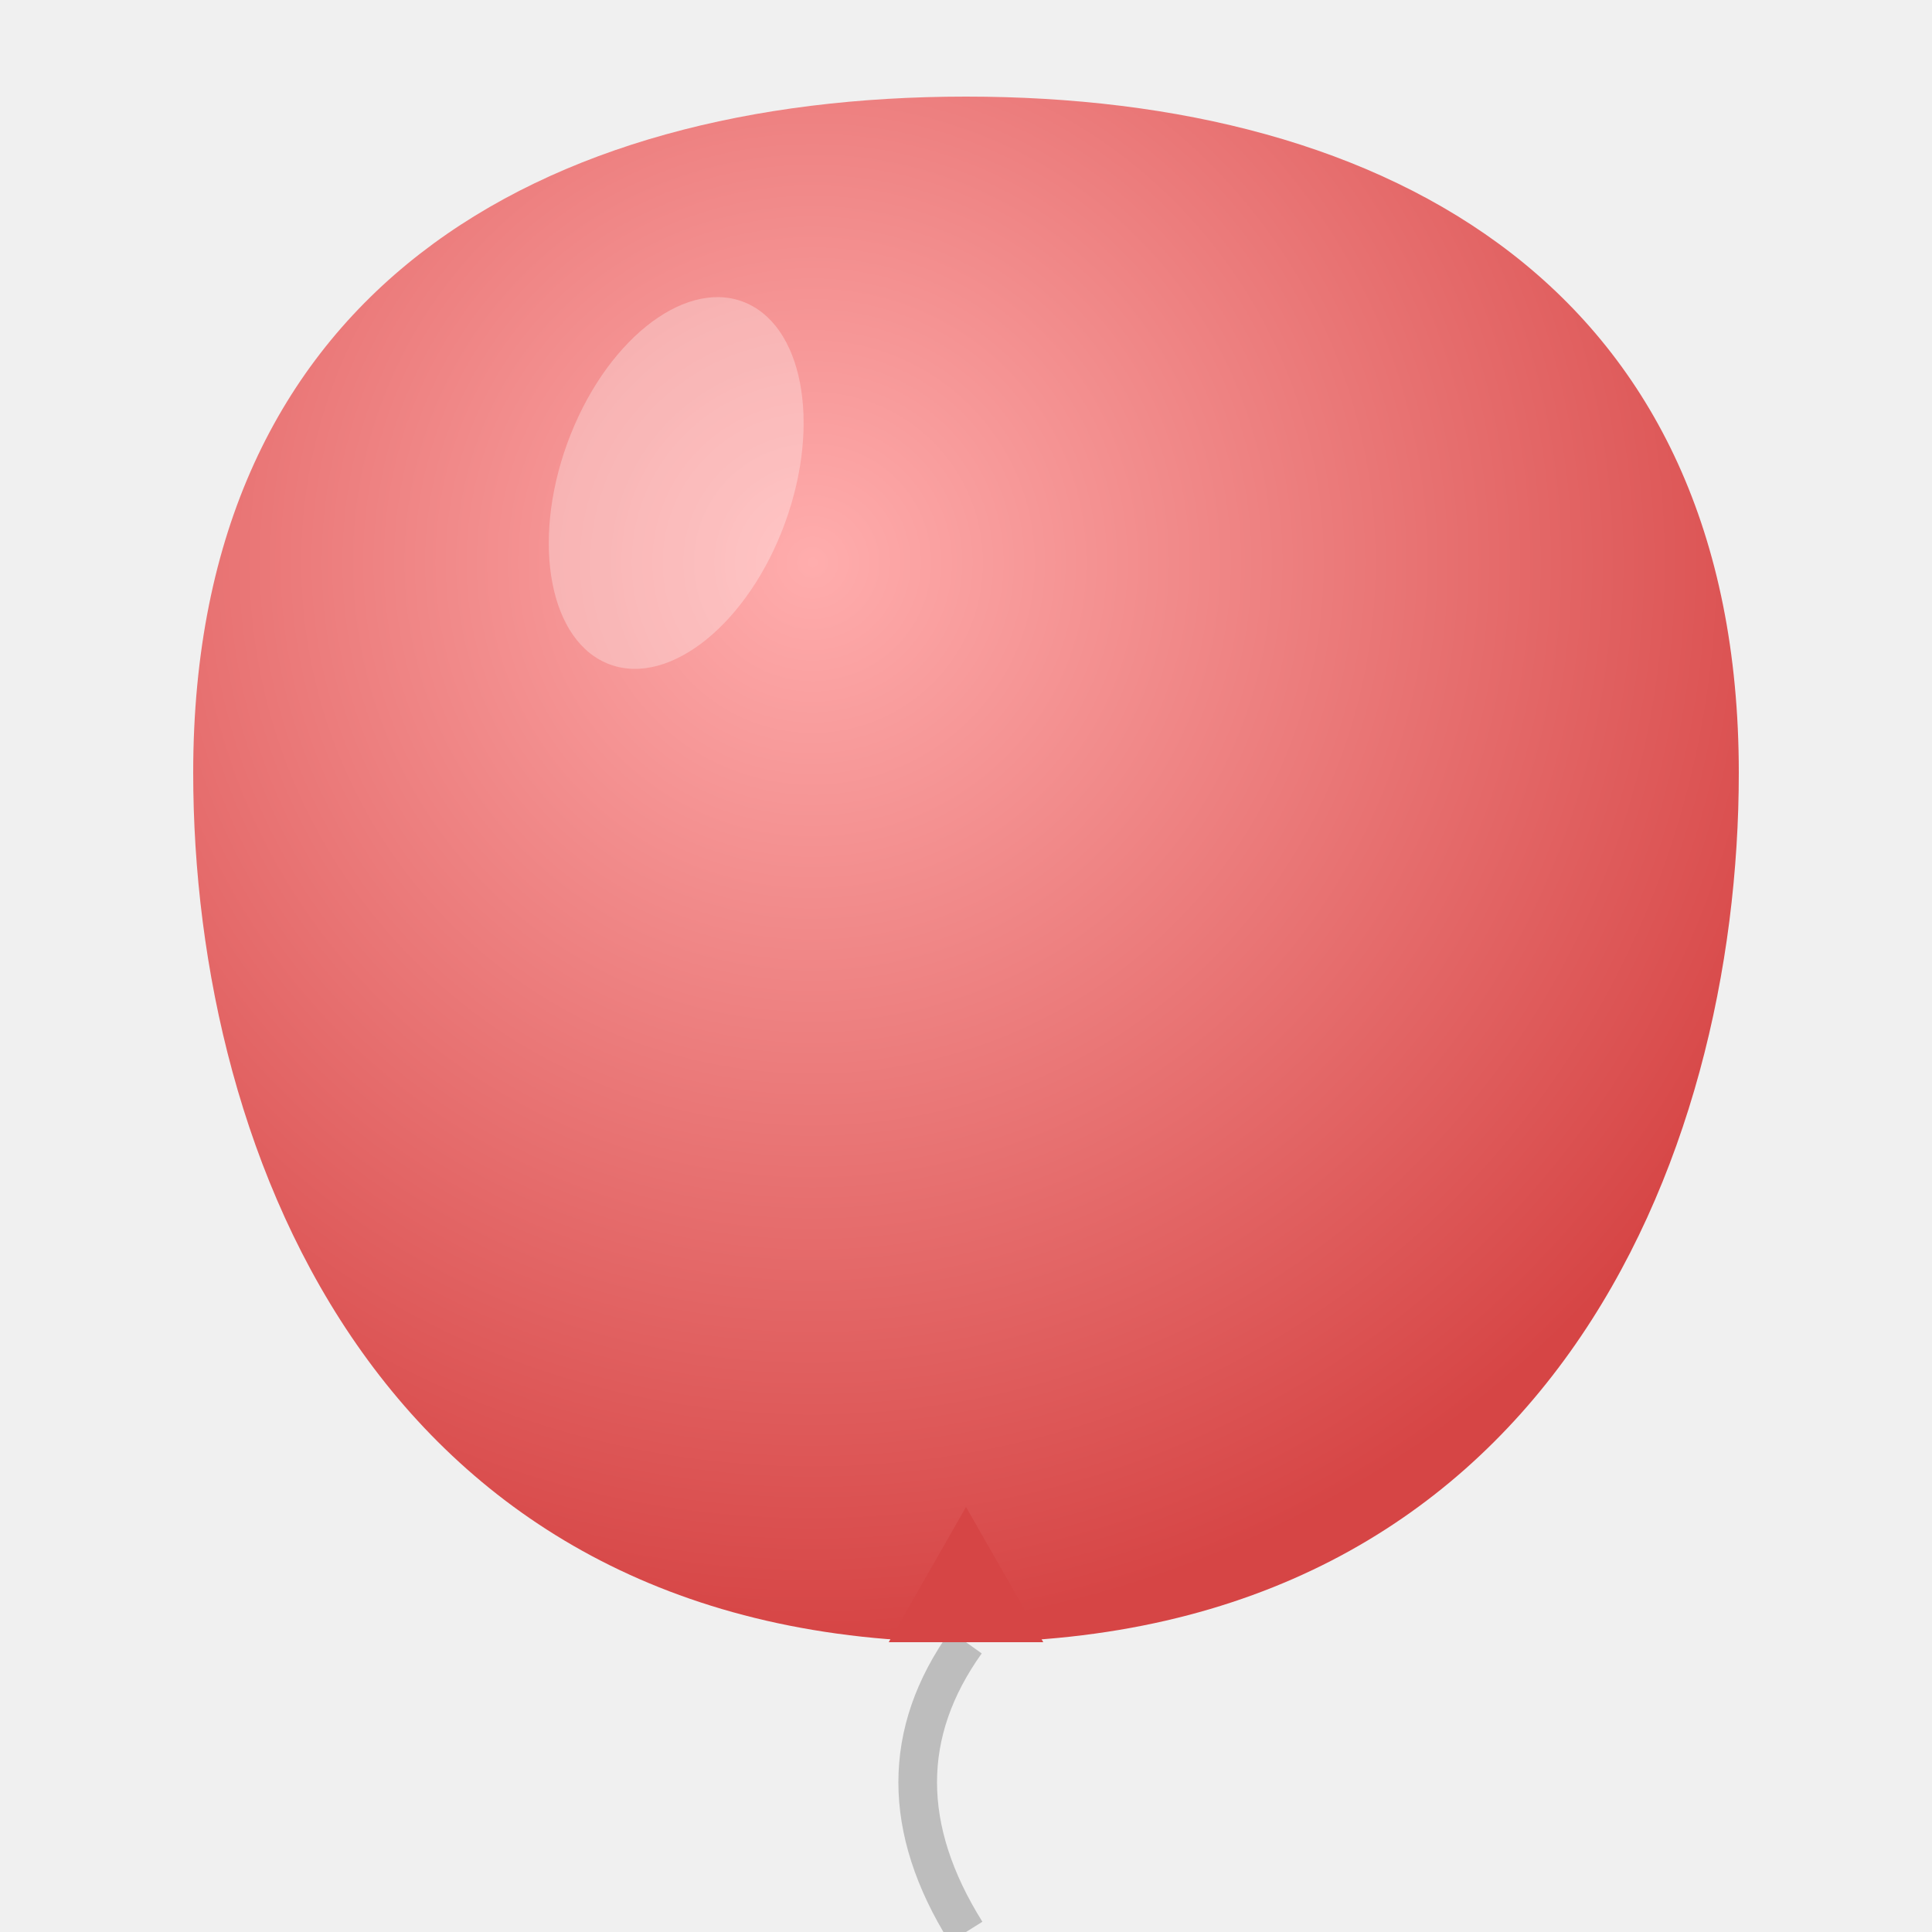
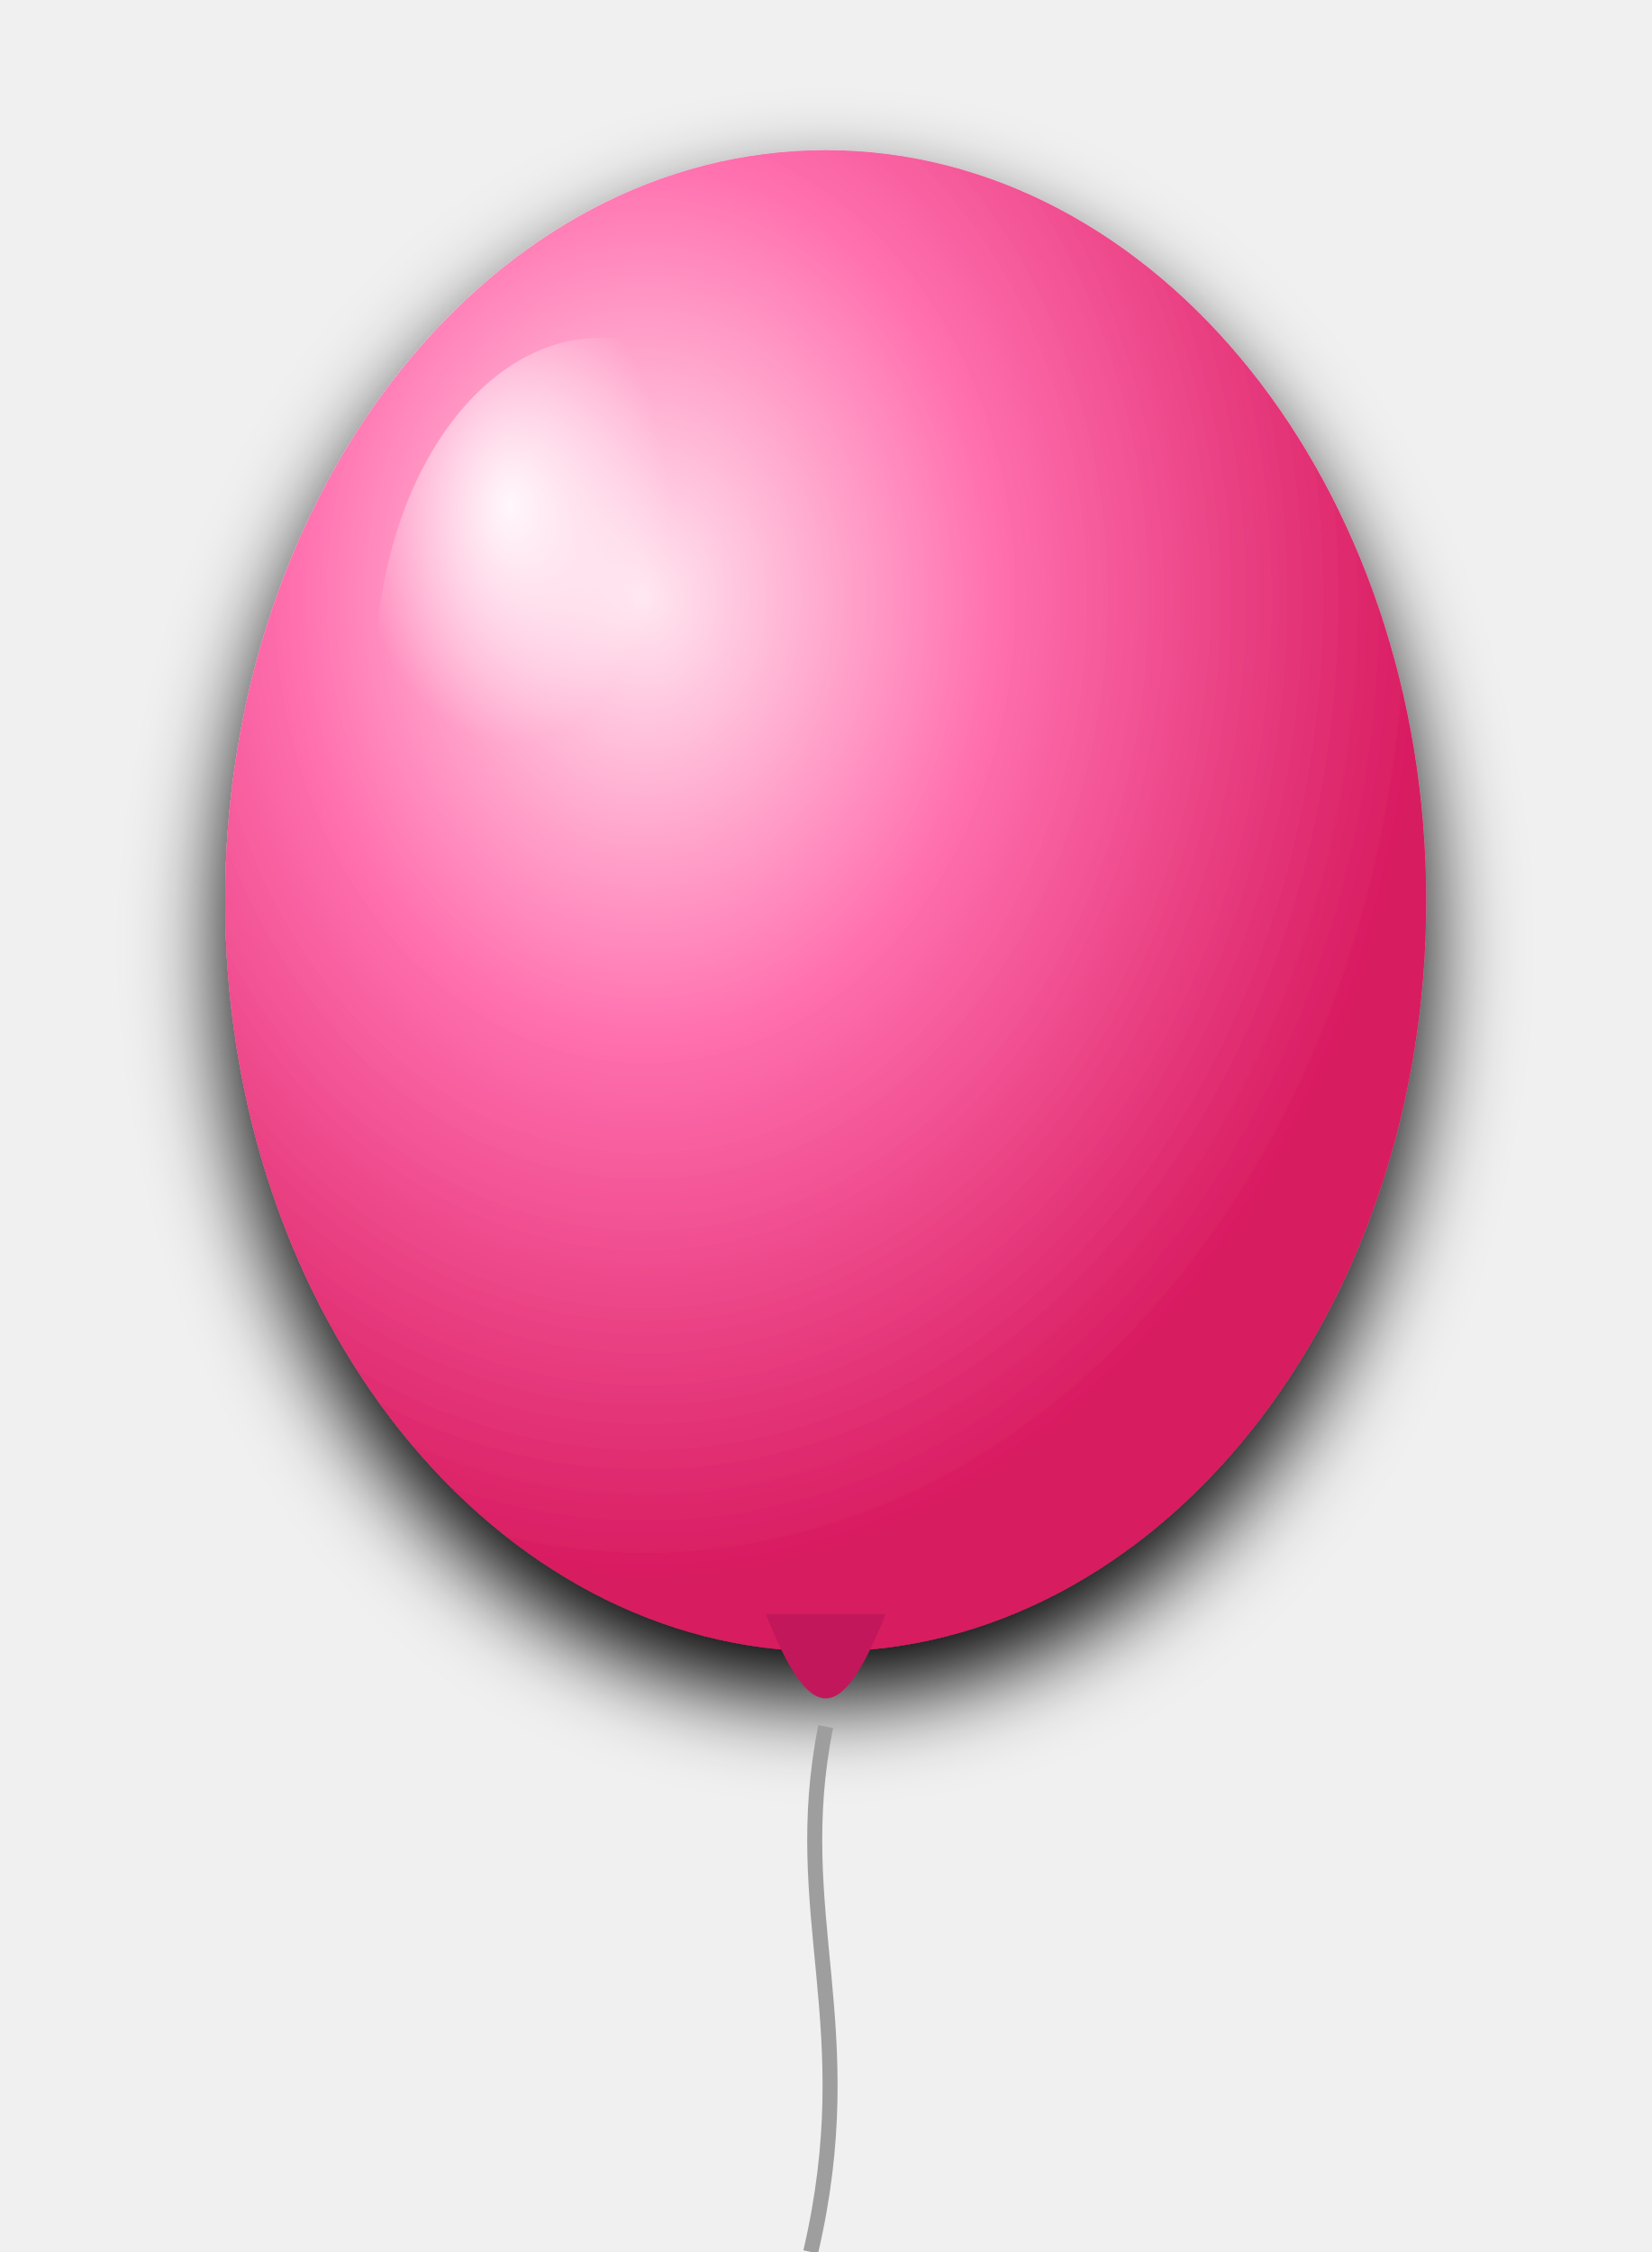
- <svg xmlns="http://www.w3.org/2000/svg" viewBox="0 0 100 100" shape-rendering="geometricPrecision">
+ <svg xmlns="http://www.w3.org/2000/svg" width="220" height="300" viewBox="0 0 220 300">
  <defs>
-     <radialGradient id="balloonGrad" cx="40%" cy="30%" r="70%">
-       <stop offset="0%" stop-color="#FFADAD" />
-       <stop offset="100%" stop-color="#D64545" />
+     <radialGradient id="balloonGradient" cx="35%" cy="30%" r="65%">
+       <stop offset="0%" stop-color="#ffe6f0" />
+       <stop offset="45%" stop-color="#ff6fae" />
+       <stop offset="100%" stop-color="#d81b60" />
    </radialGradient>
+     <radialGradient id="highlightGradient" cx="30%" cy="25%" r="35%">
+       <stop offset="0%" stop-color="white" stop-opacity="0.9" />
+       <stop offset="100%" stop-color="white" stop-opacity="0" />
+     </radialGradient>
+     <filter id="softShadow" x="-20%" y="-20%" width="140%" height="140%">
+       <feGaussianBlur in="SourceAlpha" stdDeviation="6" />
+       <feOffset dx="0" dy="6" result="offsetblur" />
+       <feMerge>
+         <feMergeNode />
+         <feMergeNode in="SourceGraphic" />
+       </feMerge>
+     </filter>
  </defs>
-   <path d="M50 85 Q45 92 50 100" stroke="#BDBDBD" stroke-width="2" fill="none" />
-   <path d="M50 85 C20 85 10 60 10 40 C10 15 28 5 50 5 C72 5 90 15 90 40 C90 60 80 85 50 85 Z" fill="url(#balloonGrad)" />
-   <path d="M46 85 L54 85 L50 78 Z" fill="#D64545" />
-   <ellipse cx="35" cy="25" rx="6" ry="10" fill="white" opacity="0.3" transform="rotate(20 35 25)" />
+   <ellipse cx="110" cy="120" rx="80" ry="100" fill="url(#balloonGradient)" filter="url(#softShadow)" />
+   <ellipse cx="80" cy="90" rx="30" ry="45" fill="url(#highlightGradient)" />
+   <path d="M102 215 C108 230, 112 230, 118 215 Z" fill="#c2185b" />
+   <path d="M110 230        C105 255, 115 270, 108 300" stroke="#9e9e9e" stroke-width="2" fill="none" />
</svg>
